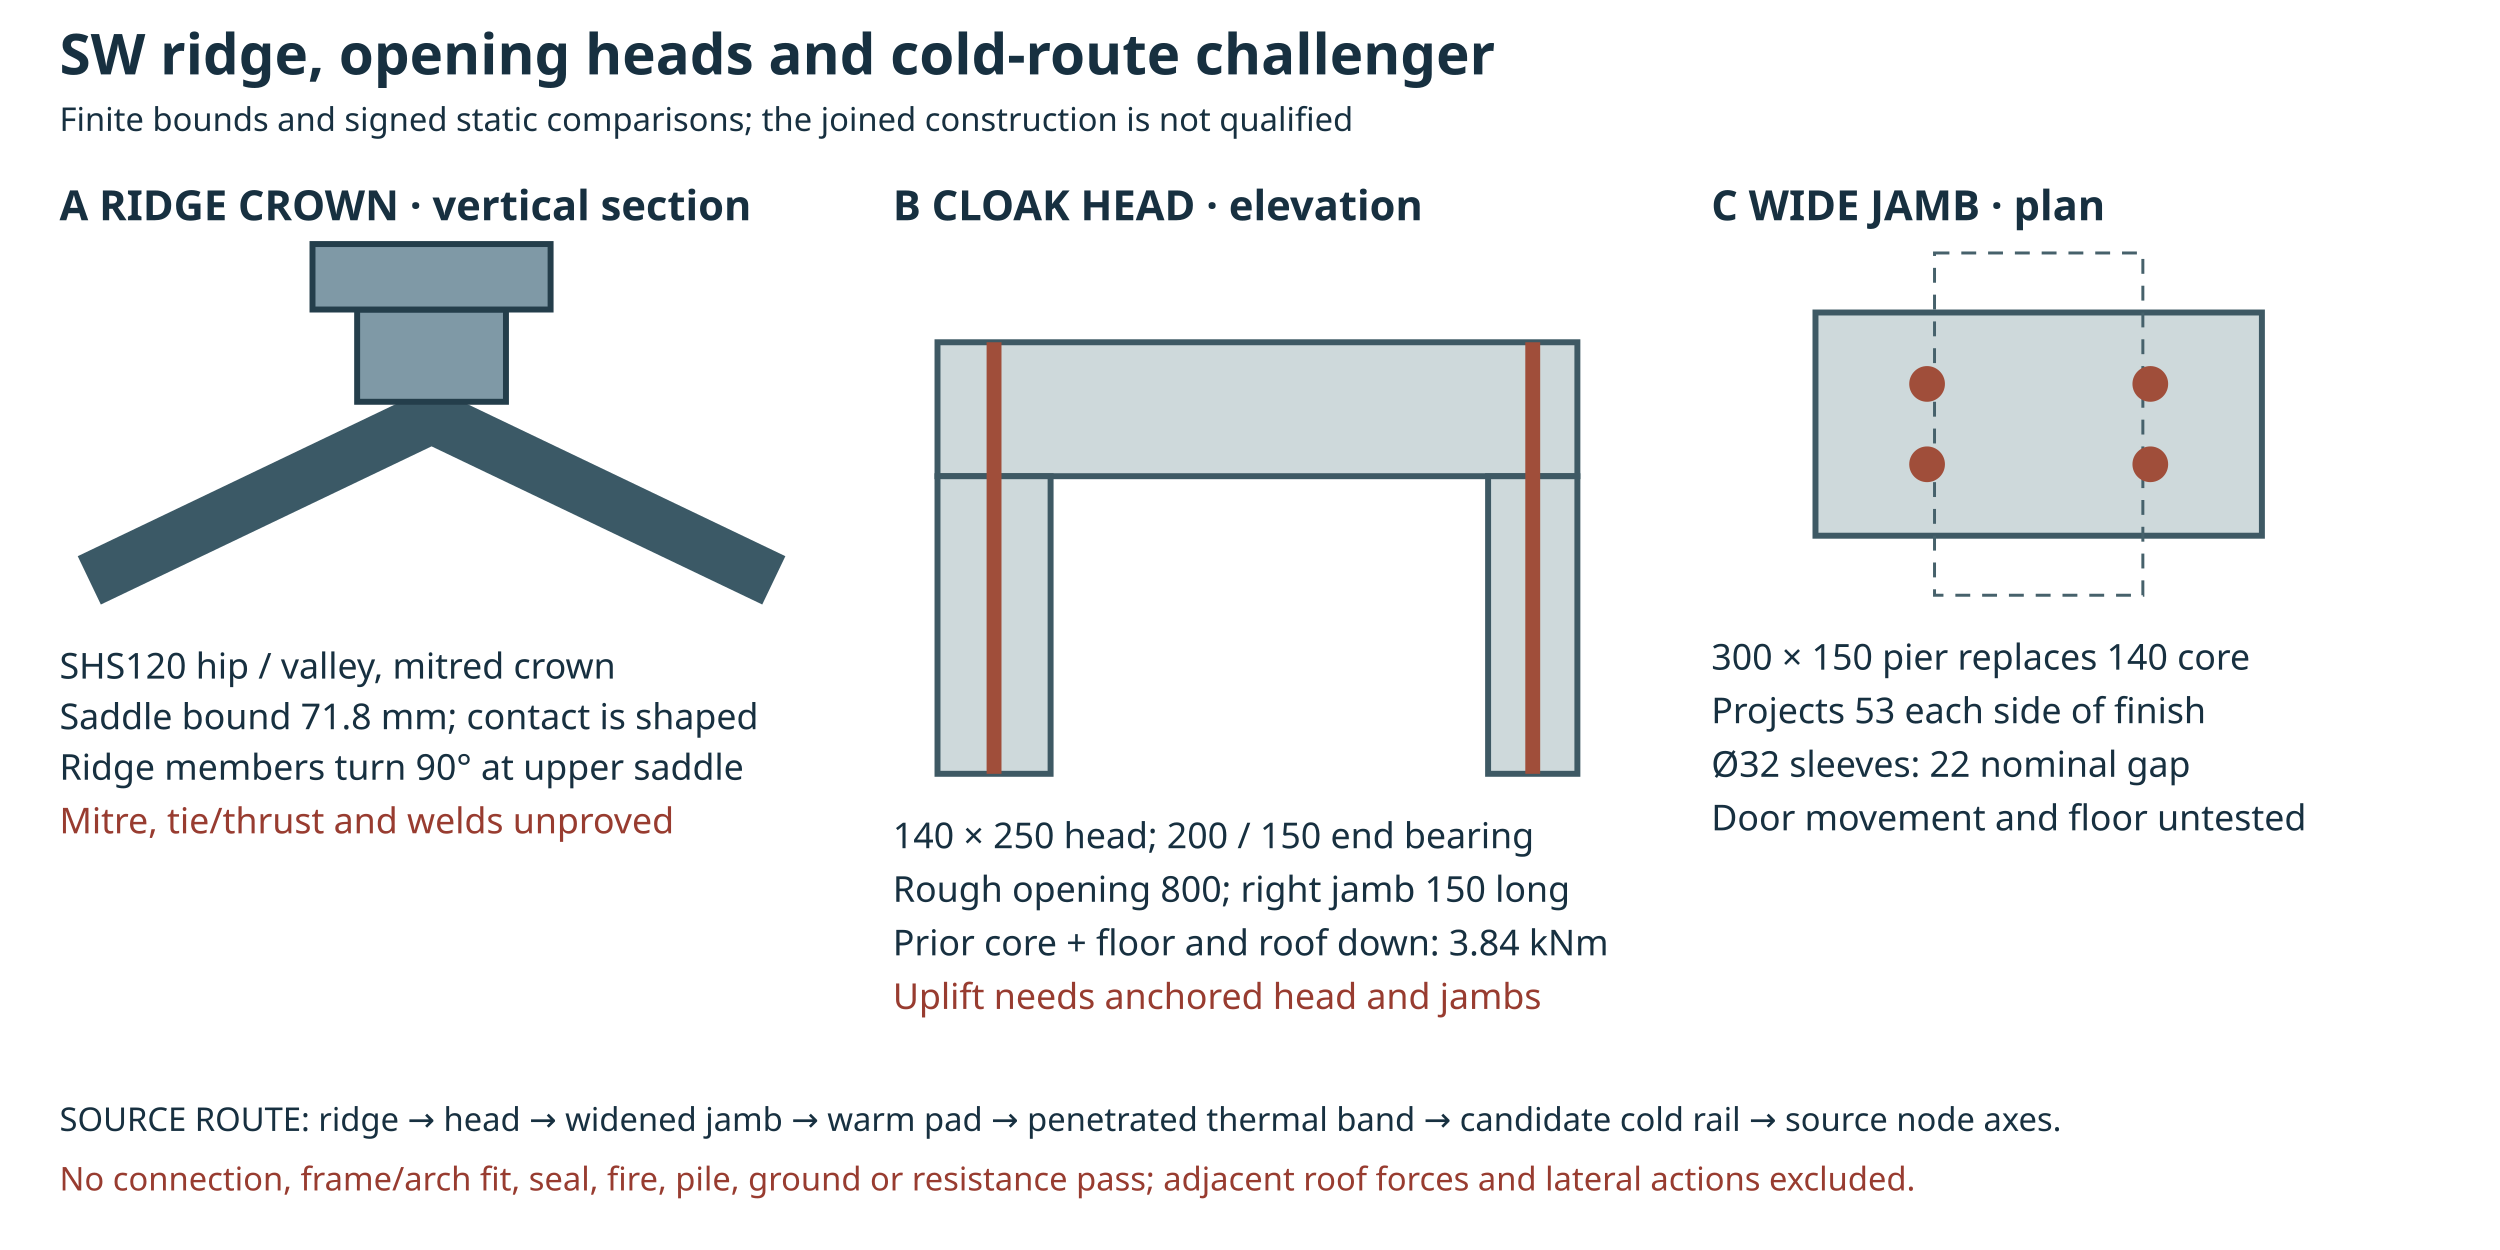
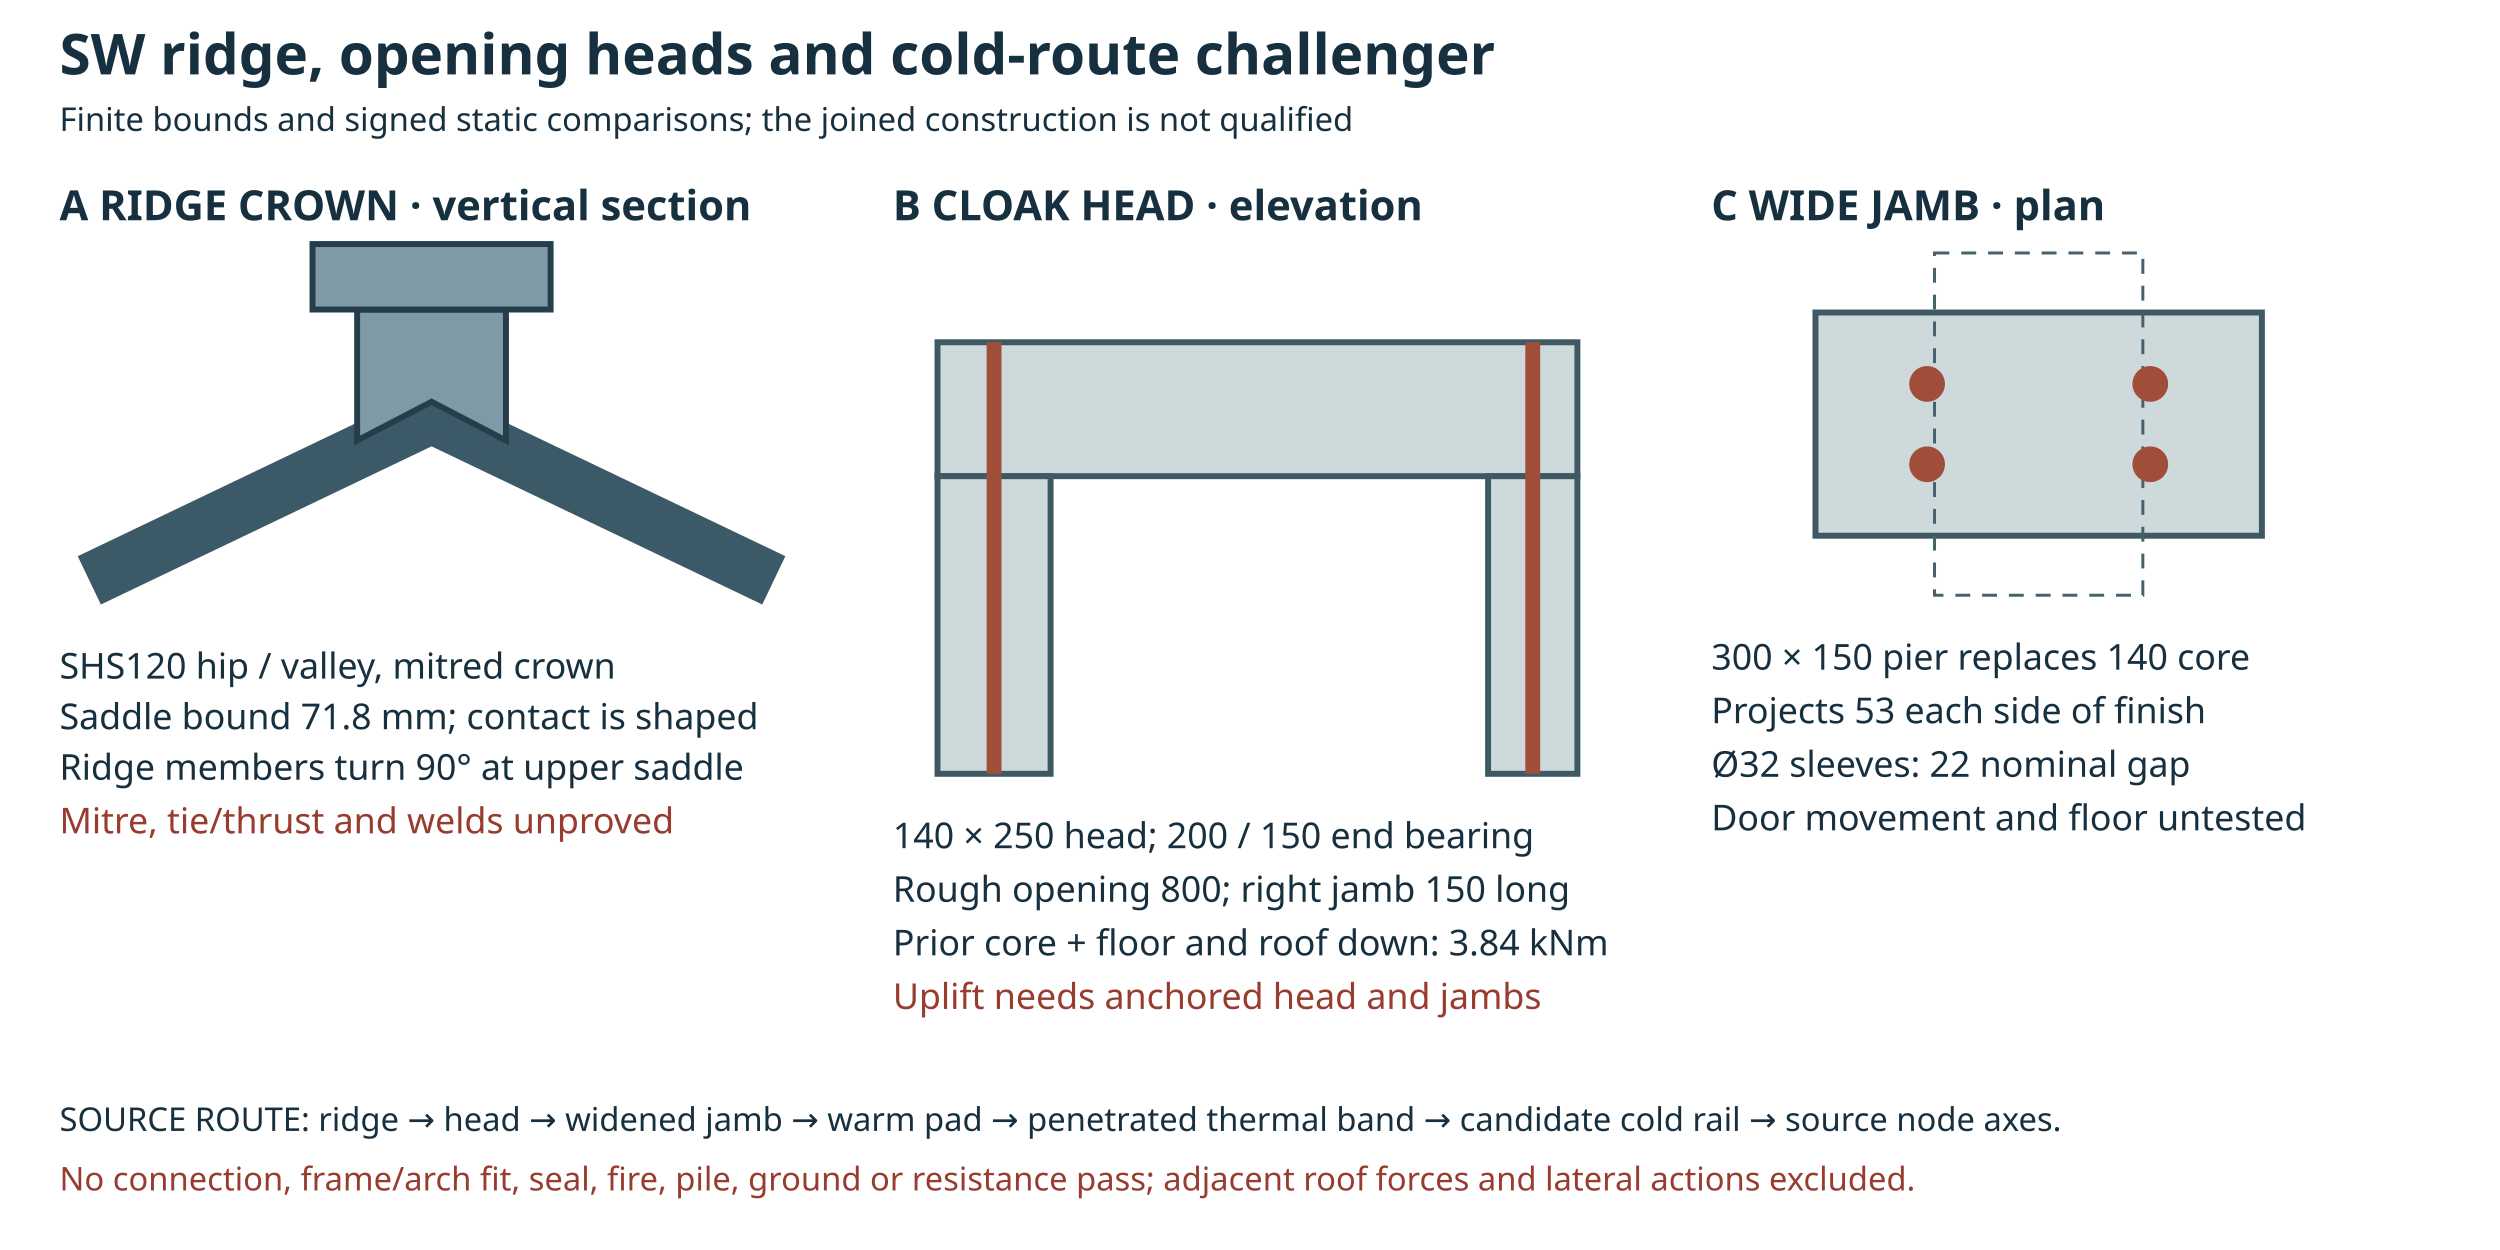
<svg xmlns="http://www.w3.org/2000/svg" width="420mm" height="210mm" viewBox="0 0 840 420">
  <rect width="840" height="420" fill="white" />
  <style>text{font:12px sans-serif;fill:#173040}.t{font:bold 19px sans-serif}.h{font:bold 14px sans-serif}.small{font-size:11px}.w{fill:#983c30}.rc{fill:#ced9db;stroke:#3e5964;stroke-width:2}.steel{fill:#7f99a6;stroke:#243e4b;stroke-width:2}</style>
  <text x="20" y="25" class="t">SW ridge, opening heads and cold-route challenger</text>
  <text x="20" y="44" class="small">Finite bounds and signed static comparisons; the joined construction is not qualified</text>
  <text x="20" y="74" class="h">A  RIDGE CROWN · vertical section</text>
  <path d="M30 195 L145 140 L260 195" fill="none" stroke="#3b5966" stroke-width="18" />
-   <rect x="120" y="104" width="50" height="31" class="steel" />
+   <path d="M120 104 H170 V148 L145 135 L120 148 Z" class="steel" />
  <rect x="105" y="82" width="80" height="22" class="steel" />
  <text x="20" y="228">SHS120 hip / valley, mitred crown</text>
  <text x="20" y="245">Saddle bound 71.8 mm; contact is shaped</text>
  <text x="20" y="262">Ridge members turn 90° at upper saddle</text>
  <text x="20" y="280" class="w">Mitre, tie/thrust and welds unproved</text>
  <text x="300" y="74" class="h">B  CLOAK HEAD · elevation</text>
  <rect x="315" y="115" width="215" height="45" class="rc" />
  <rect x="315" y="160" width="38" height="100" class="rc" />
  <rect x="500" y="160" width="30" height="100" class="rc" />
  <path d="M334 115 L334 260 M515 115 L515 260" stroke="#a04e3a" stroke-width="5" />
  <text x="300" y="285">140 × 250 head; 200 / 150 end bearing</text>
  <text x="300" y="303">Rough opening 800; right jamb 150 long</text>
  <text x="300" y="321">Prior core + floor and roof down: 3.84 kNm</text>
  <text x="300" y="339" class="w">Uplift needs anchored head and jambs</text>
  <text x="575" y="74" class="h">C  WIDE JAMB · plan</text>
  <rect x="610" y="105" width="150" height="75" class="rc" />
  <rect x="650" y="85" width="70" height="115" fill="none" stroke="#46616b" stroke-dasharray="5 4" />
  <circle cx="647.5" cy="129" r="6" fill="#a04e3a" />
  <circle cx="722.5" cy="129" r="6" fill="#a04e3a" />
  <circle cx="647.5" cy="156" r="6" fill="#a04e3a" />
  <circle cx="722.5" cy="156" r="6" fill="#a04e3a" />
  <text x="575" y="225">300 × 150 pier replaces 140 core</text>
  <text x="575" y="243">Projects 53 each side of finish</text>
  <text x="575" y="261">Ø32 sleeves: 22 nominal gap</text>
  <text x="575" y="279">Door movement and floor untested</text>
  <text x="20" y="380" class="small">SOURCE ROUTE: ridge → head → widened jamb → warm pad → penetrated thermal band → candidate cold rail → source node axes.</text>
  <text x="20" y="400" class="small w">No connection, frame/arch fit, seal, fire, pile, ground or resistance pass; adjacent roof forces and lateral actions excluded.</text>
</svg>
